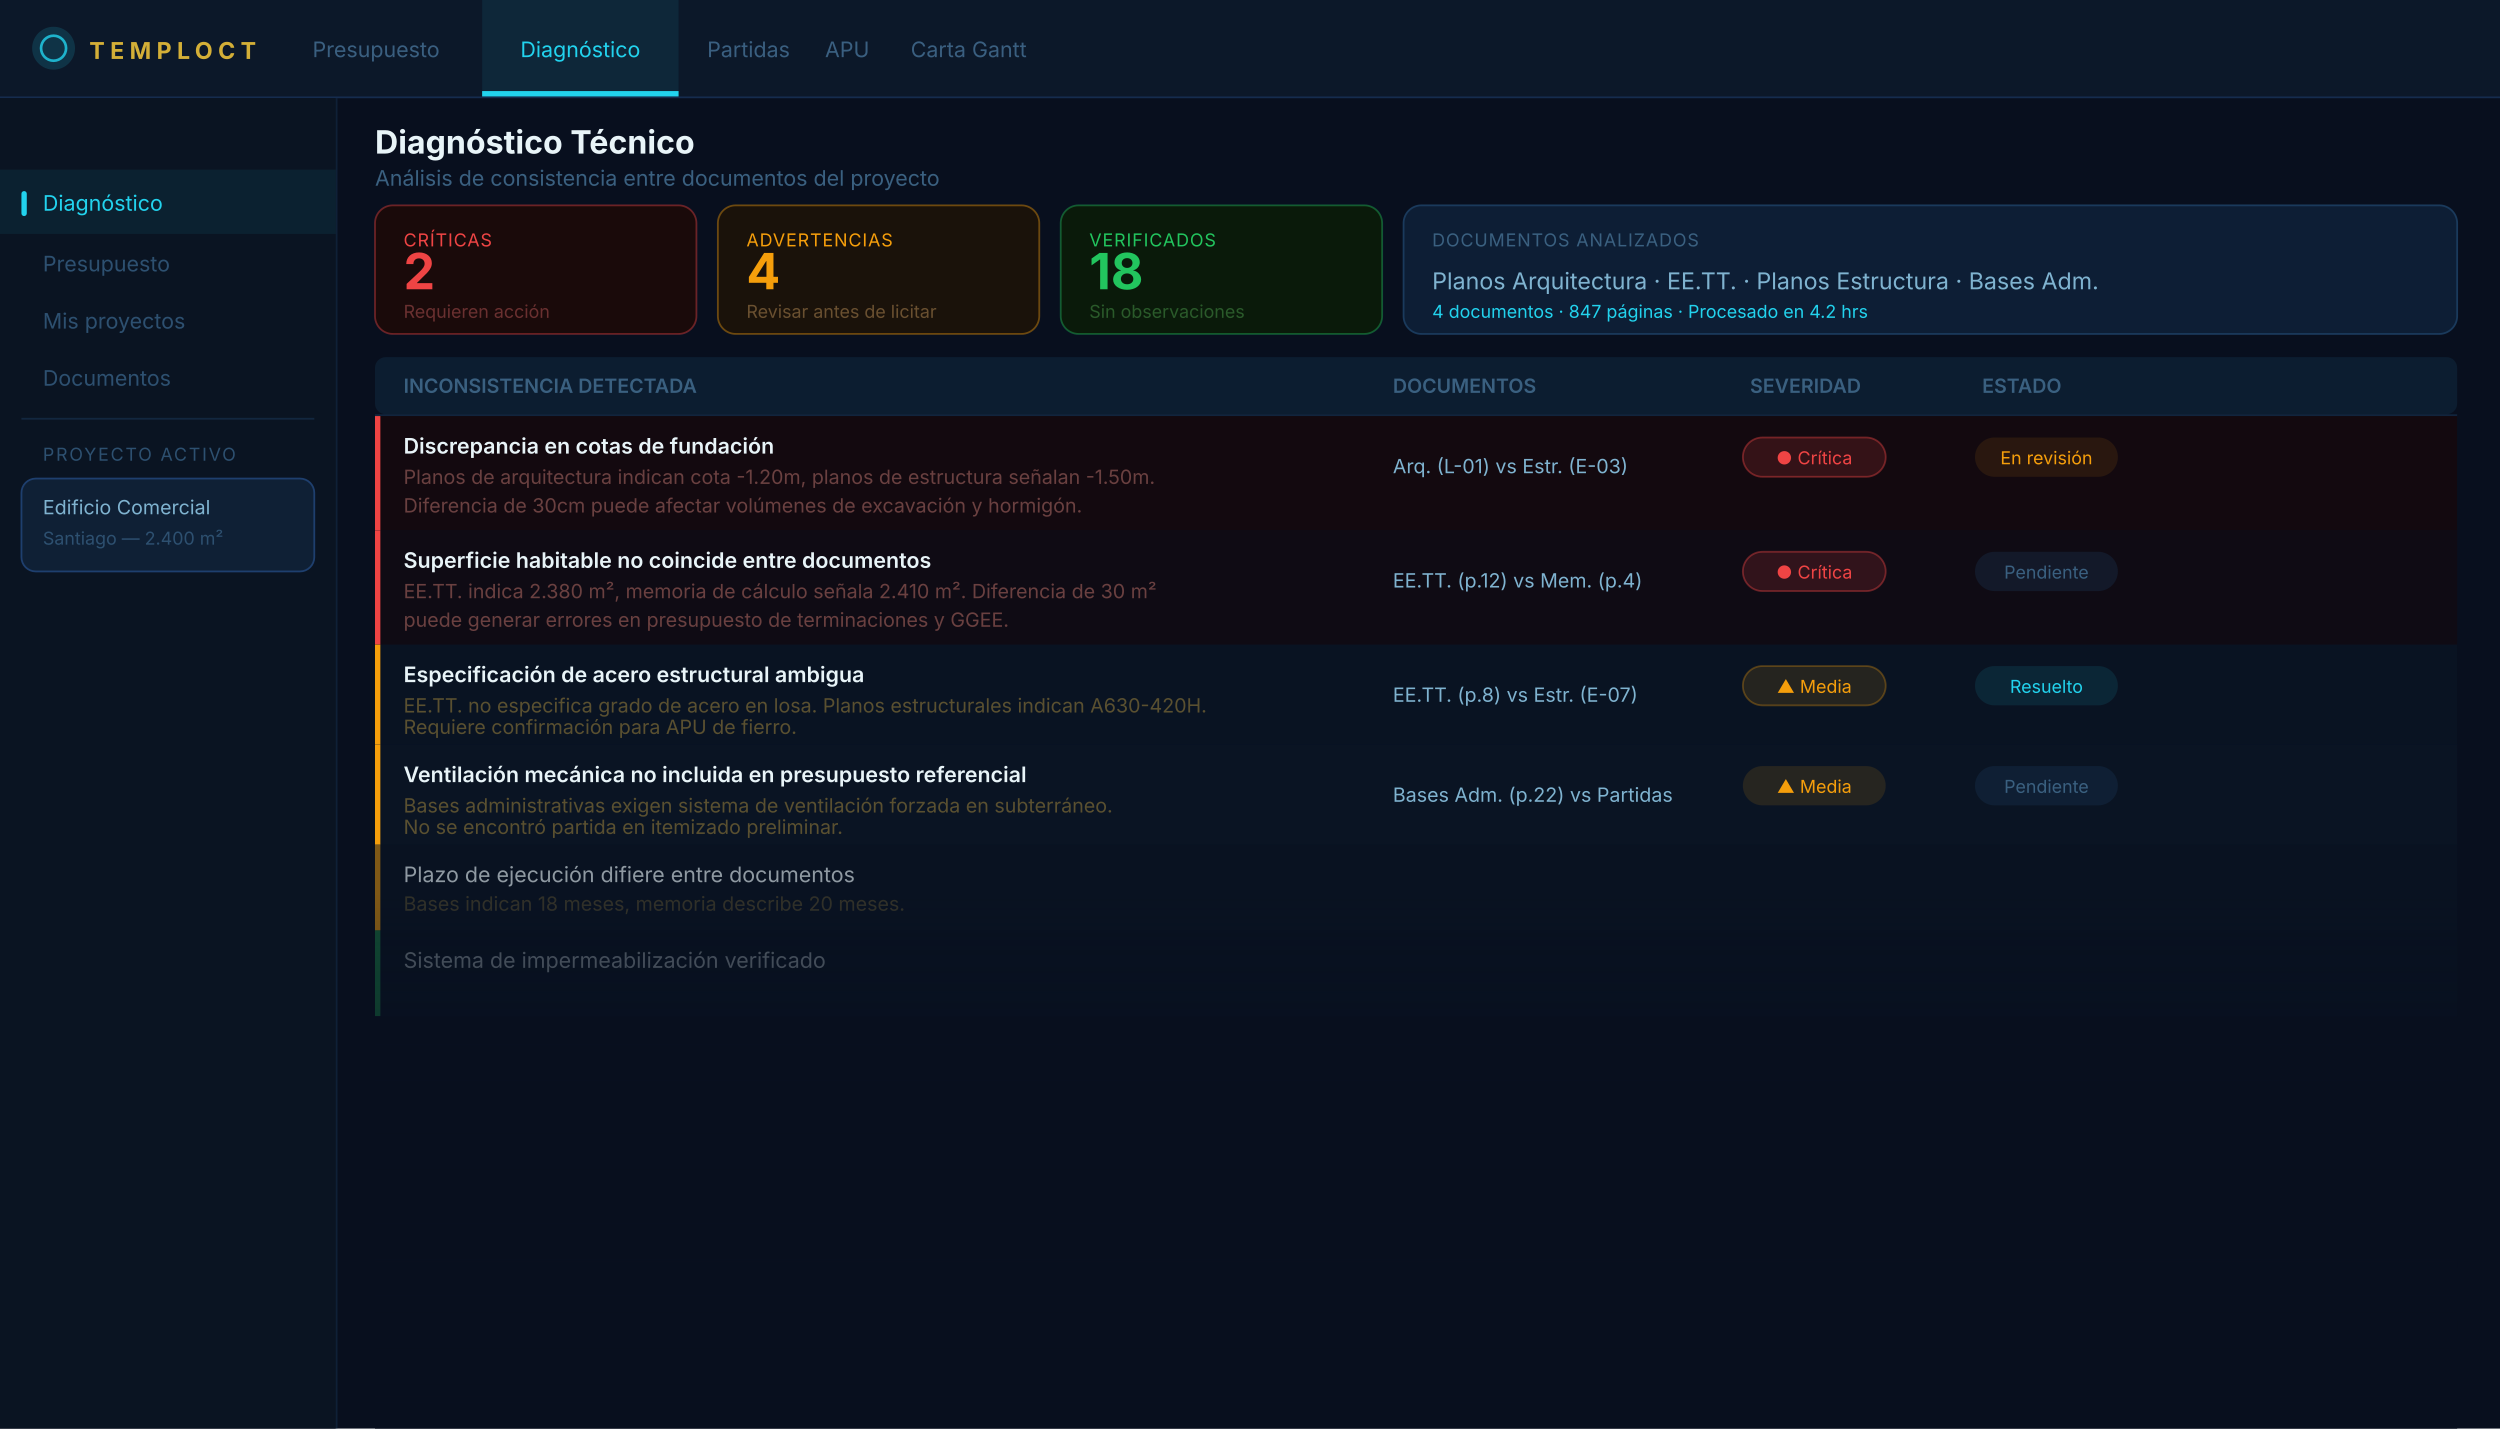
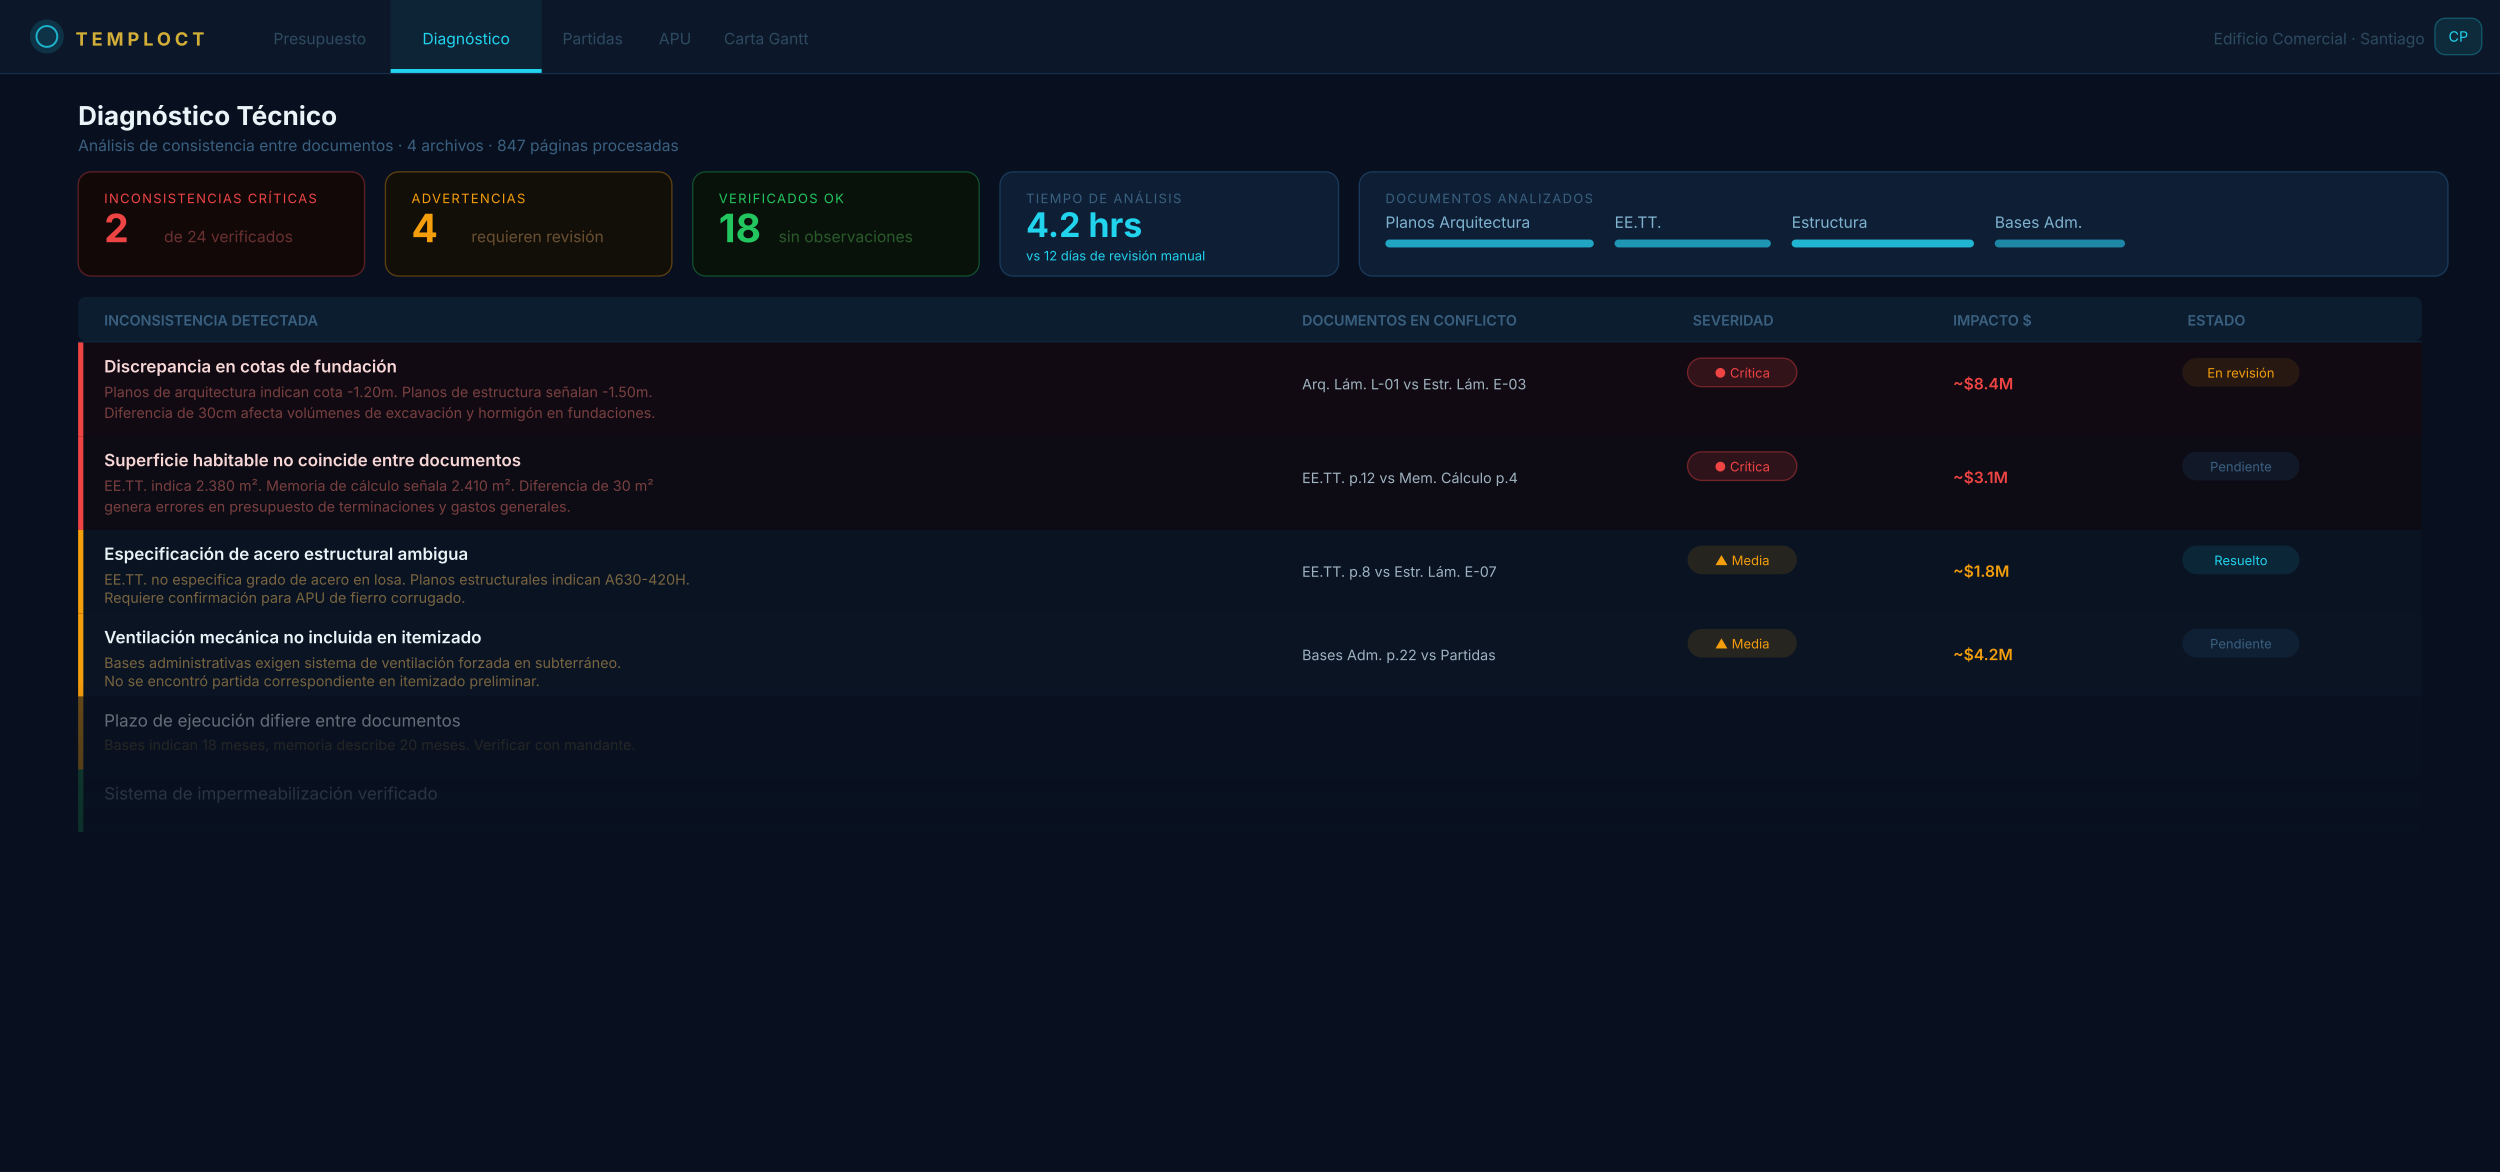
- <svg xmlns="http://www.w3.org/2000/svg" viewBox="0 0 1400 800" font-family="Inter, system-ui, sans-serif">
-   <rect width="1400" height="800" fill="#080f1e" />
-   <rect width="1400" height="54" fill="#0c1829" />
-   <rect y="54" width="1400" height="1" fill="#1e3f6e" opacity="0.6" />
-   <circle cx="30" cy="27" r="12" fill="#22d3ee" opacity="0.15" />
-   <circle cx="30" cy="27" r="7" fill="none" stroke="#22d3ee" stroke-width="1.5" opacity="0.8" />
-   <text x="50" y="33" font-size="13" font-weight="700" fill="#D4AF37" letter-spacing="3">TEMPLOCT</text>
-   <text x="175" y="32" font-size="12" fill="#3a5f80">Presupuesto</text>
-   <rect x="270" y="0" width="110" height="54" fill="#22d3ee" opacity="0.08" />
-   <text x="325" y="32" font-size="12" fill="#22d3ee" text-anchor="middle">Diagnóstico</text>
-   <rect x="270" y="51" width="110" height="3" fill="#22d3ee" />
-   <text x="396" y="32" font-size="12" fill="#3a5f80">Partidas</text>
-   <text x="462" y="32" font-size="12" fill="#3a5f80">APU</text>
-   <text x="510" y="32" font-size="12" fill="#3a5f80">Carta Gantt</text>
-   <rect x="0" y="55" width="188" height="745" fill="#0a1422" />
-   <rect x="188" y="55" width="1" height="745" fill="#1a3a5c" opacity="0.4" />
-   <rect x="0" y="95" width="188" height="36" fill="#22d3ee" opacity="0.07" />
-   <rect x="12" y="107" width="3" height="14" rx="1.5" fill="#22d3ee" />
-   <text x="24" y="118" font-size="12" fill="#22d3ee">Diagnóstico</text>
-   <text x="24" y="152" font-size="12" fill="#2d5070">Presupuesto</text>
-   <text x="24" y="184" font-size="12" fill="#2d5070">Mis proyectos</text>
-   <text x="24" y="216" font-size="12" fill="#2d5070">Documentos</text>
-   <rect x="12" y="234" width="164" height="1" fill="#1a3a5c" opacity="0.5" />
-   <text x="24" y="258" font-size="10" fill="#2d5070" letter-spacing="1">PROYECTO ACTIVO</text>
-   <rect x="12" y="268" width="164" height="52" rx="8" fill="#0f2035" />
-   <rect x="12" y="268" width="164" height="52" rx="8" fill="none" stroke="#1e3f6e" stroke-width="1" />
-   <text x="24" y="288" font-size="11" fill="#7fb3d0">Edificio Comercial</text>
-   <text x="24" y="305" font-size="10" fill="#2d5070">Santiago — 2.400 m²</text>
-   <text x="210" y="86" font-size="18" font-weight="700" fill="#e8f4f8">Diagnóstico Técnico</text>
-   <text x="210" y="104" font-size="12" fill="#3a6080">Análisis de consistencia entre documentos del proyecto</text>
-   <rect x="210" y="115" width="180" height="72" rx="10" fill="#1a0a0a" />
-   <rect x="210" y="115" width="180" height="72" rx="10" fill="none" stroke="#ef4444" stroke-width="1" opacity="0.4" />
-   <text x="226" y="138" font-size="10" fill="#ef4444" letter-spacing="0.5">CRÍTICAS</text>
-   <text x="226" y="162" font-size="28" font-weight="700" fill="#ef4444">2</text>
-   <text x="226" y="178" font-size="10" fill="#6a3030">Requieren acción</text>
-   <rect x="402" y="115" width="180" height="72" rx="10" fill="#1a120a" />
-   <rect x="402" y="115" width="180" height="72" rx="10" fill="none" stroke="#f59e0b" stroke-width="1" opacity="0.4" />
-   <text x="418" y="138" font-size="10" fill="#f59e0b" letter-spacing="0.5">ADVERTENCIAS</text>
-   <text x="418" y="162" font-size="28" font-weight="700" fill="#f59e0b">4</text>
-   <text x="418" y="178" font-size="10" fill="#6a5030">Revisar antes de licitar</text>
-   <rect x="594" y="115" width="180" height="72" rx="10" fill="#0a1a0a" />
-   <rect x="594" y="115" width="180" height="72" rx="10" fill="none" stroke="#22c55e" stroke-width="1" opacity="0.4" />
-   <text x="610" y="138" font-size="10" fill="#22c55e" letter-spacing="0.5">VERIFICADOS</text>
-   <text x="610" y="162" font-size="28" font-weight="700" fill="#22c55e">18</text>
-   <text x="610" y="178" font-size="10" fill="#2a5a2a">Sin observaciones</text>
-   <rect x="786" y="115" width="590" height="72" rx="10" fill="#0d1e35" />
-   <rect x="786" y="115" width="590" height="72" rx="10" fill="none" stroke="#1a3a5c" stroke-width="1" />
-   <text x="802" y="138" font-size="10" fill="#3a6080" letter-spacing="0.5">DOCUMENTOS ANALIZADOS</text>
-   <text x="802" y="162" font-size="13" fill="#7fb3d0">Planos Arquitectura · EE.TT. · Planos Estructura · Bases Adm.</text>
-   <text x="802" y="178" font-size="10" fill="#22d3ee">4 documentos · 847 páginas · Procesado en 4.2 hrs</text>
-   <rect x="210" y="200" width="1166" height="32" rx="6" fill="#0c1d30" />
-   <text x="226" y="220" font-size="11" fill="#3a6080" font-weight="600">INCONSISTENCIA DETECTADA</text>
-   <text x="780" y="220" font-size="11" fill="#3a6080" font-weight="600">DOCUMENTOS</text>
-   <text x="980" y="220" font-size="11" fill="#3a6080" font-weight="600">SEVERIDAD</text>
-   <text x="1110" y="220" font-size="11" fill="#3a6080" font-weight="600">ESTADO</text>
-   <rect x="210" y="232" width="1166" height="1" fill="#1a3a5c" opacity="0.5" />
-   <rect x="210" y="233" width="1166" height="64" fill="#1a0505" opacity="0.6" />
-   <rect x="210" y="233" width="3" height="64" fill="#ef4444" />
-   <text x="226" y="254" font-size="12" fill="#e8f4f8" font-weight="600">Discrepancia en cotas de fundación</text>
-   <text x="226" y="271" font-size="11" fill="#6a4040">Planos de arquitectura indican cota -1.20m, planos de estructura señalan -1.50m.</text>
-   <text x="226" y="287" font-size="11" fill="#6a4040">Diferencia de 30cm puede afectar volúmenes de excavación y hormigón.</text>
-   <text x="780" y="265" font-size="11" fill="#7fb3d0">Arq. (L-01) vs Estr. (E-03)</text>
-   <rect x="976" y="245" width="80" height="22" rx="11" fill="#ef4444" opacity="0.15" />
-   <rect x="976" y="245" width="80" height="22" rx="11" fill="none" stroke="#ef4444" stroke-width="1" opacity="0.4" />
-   <text x="1016" y="260" font-size="10" fill="#ef4444" text-anchor="middle">● Crítica</text>
-   <rect x="1106" y="245" width="80" height="22" rx="11" fill="#f59e0b" opacity="0.1" />
-   <text x="1146" y="260" font-size="10" fill="#f59e0b" text-anchor="middle">En revisión</text>
-   <rect x="210" y="297" width="1166" height="64" fill="#1a0505" opacity="0.4" />
-   <rect x="210" y="297" width="3" height="64" fill="#ef4444" />
-   <text x="226" y="318" font-size="12" fill="#e8f4f8" font-weight="600">Superficie habitable no coincide entre documentos</text>
-   <text x="226" y="335" font-size="11" fill="#6a4040">EE.TT. indica 2.380 m², memoria de cálculo señala 2.410 m². Diferencia de 30 m²</text>
-   <text x="226" y="351" font-size="11" fill="#6a4040">puede generar errores en presupuesto de terminaciones y GGEE.</text>
-   <text x="780" y="329" font-size="11" fill="#7fb3d0">EE.TT. (p.12) vs Mem. (p.4)</text>
-   <rect x="976" y="309" width="80" height="22" rx="11" fill="#ef4444" opacity="0.15" />
-   <rect x="976" y="309" width="80" height="22" rx="11" fill="none" stroke="#ef4444" stroke-width="1" opacity="0.4" />
-   <text x="1016" y="324" font-size="10" fill="#ef4444" text-anchor="middle">● Crítica</text>
-   <rect x="1106" y="309" width="80" height="22" rx="11" fill="#1a3a5c" opacity="0.3" />
-   <text x="1146" y="324" font-size="10" fill="#3a6080" text-anchor="middle">Pendiente</text>
-   <rect x="210" y="361" width="1166" height="56" fill="#0a1829" opacity="0.4" />
-   <rect x="210" y="361" width="3" height="56" fill="#f59e0b" />
-   <text x="226" y="382" font-size="12" fill="#e8f4f8" font-weight="600">Especificación de acero estructural ambigua</text>
-   <text x="226" y="399" font-size="11" fill="#5a5030">EE.TT. no especifica grado de acero en losa. Planos estructurales indican A630-420H.</text>
-   <text x="226" y="411" font-size="11" fill="#5a5030">Requiere confirmación para APU de fierro.</text>
-   <text x="780" y="393" font-size="11" fill="#7fb3d0">EE.TT. (p.8) vs Estr. (E-07)</text>
-   <rect x="976" y="373" width="80" height="22" rx="11" fill="#f59e0b" opacity="0.12" />
-   <rect x="976" y="373" width="80" height="22" rx="11" fill="none" stroke="#f59e0b" stroke-width="1" opacity="0.3" />
-   <text x="1016" y="388" font-size="10" fill="#f59e0b" text-anchor="middle">▲ Media</text>
-   <rect x="1106" y="373" width="80" height="22" rx="11" fill="#22d3ee" opacity="0.1" />
-   <text x="1146" y="388" font-size="10" fill="#22d3ee" text-anchor="middle">Resuelto</text>
-   <rect x="210" y="417" width="1166" height="56" fill="#0c1d30" opacity="0.3" />
-   <rect x="210" y="417" width="3" height="56" fill="#f59e0b" />
-   <text x="226" y="438" font-size="12" fill="#e8f4f8" font-weight="600">Ventilación mecánica no incluida en presupuesto referencial</text>
-   <text x="226" y="455" font-size="11" fill="#5a5030">Bases administrativas exigen sistema de ventilación forzada en subterráneo.</text>
-   <text x="226" y="467" font-size="11" fill="#5a5030">No se encontró partida en itemizado preliminar.</text>
-   <text x="780" y="449" font-size="11" fill="#7fb3d0">Bases Adm. (p.22) vs Partidas</text>
-   <rect x="976" y="429" width="80" height="22" rx="11" fill="#f59e0b" opacity="0.12" />
-   <text x="1016" y="444" font-size="10" fill="#f59e0b" text-anchor="middle">▲ Media</text>
-   <rect x="1106" y="429" width="80" height="22" rx="11" fill="#1a3a5c" opacity="0.3" />
-   <text x="1146" y="444" font-size="10" fill="#3a6080" text-anchor="middle">Pendiente</text>
-   <rect x="210" y="473" width="1166" height="48" fill="#0a1829" opacity="0.3" />
-   <rect x="210" y="473" width="3" height="48" fill="#f59e0b" opacity="0.5" />
-   <text x="226" y="494" font-size="12" fill="#e8f4f8" opacity="0.6">Plazo de ejecución difiere entre documentos</text>
-   <text x="226" y="510" font-size="11" fill="#5a5030" opacity="0.5">Bases indican 18 meses, memoria describe 20 meses.</text>
-   <rect x="210" y="521" width="1166" height="48" fill="#0a1829" opacity="0.2" />
-   <rect x="210" y="521" width="3" height="48" fill="#22c55e" opacity="0.3" />
-   <text x="226" y="542" font-size="12" fill="#e8f4f8" opacity="0.3">Sistema de impermeabilización verificado</text>
+ <svg xmlns="http://www.w3.org/2000/svg" viewBox="0 0 1920 900" font-family="Inter, system-ui, sans-serif">
+   <rect width="1920" height="900" fill="#080f1e" />
+   <rect width="1920" height="56" fill="#0c1829" />
+   <rect y="56" width="1920" height="1" fill="#1e3f6e" opacity="0.6" />
+   <circle cx="36" cy="28" r="13" fill="#22d3ee" opacity="0.15" />
+   <circle cx="36" cy="28" r="8" fill="none" stroke="#22d3ee" stroke-width="1.5" opacity="0.8" />
+   <text x="58" y="35" font-size="14" font-weight="700" fill="#D4AF37" letter-spacing="3">TEMPLOCT</text>
+   <text x="210" y="34" font-size="12" fill="#2d4a60">Presupuesto</text>
+   <rect x="300" y="0" width="116" height="56" fill="#22d3ee" opacity="0.07" />
+   <text x="358" y="34" font-size="12" fill="#22d3ee" text-anchor="middle">Diagnóstico</text>
+   <rect x="300" y="53" width="116" height="3" fill="#22d3ee" />
+   <text x="432" y="34" font-size="12" fill="#2d4a60">Partidas</text>
+   <text x="506" y="34" font-size="12" fill="#2d4a60">APU</text>
+   <text x="556" y="34" font-size="12" fill="#2d4a60">Carta Gantt</text>
+   <text x="1700" y="34" font-size="12" fill="#2d4a60">Edificio Comercial · Santiago</text>
+   <rect x="1870" y="14" width="36" height="28" rx="8" fill="#22d3ee" opacity="0.1" />
+   <rect x="1870" y="14" width="36" height="28" rx="8" fill="none" stroke="#22d3ee" stroke-width="1" opacity="0.3" />
+   <text x="1888" y="32" font-size="11" fill="#22d3ee" text-anchor="middle">CP</text>
+   <text x="60" y="96" font-size="20" font-weight="700" fill="#e8f4f8">Diagnóstico Técnico</text>
+   <text x="60" y="116" font-size="12" fill="#3a6080">Análisis de consistencia entre documentos · 4 archivos · 847 páginas procesadas</text>
+   <rect x="60" y="132" width="220" height="80" rx="10" fill="#120808" />
+   <rect x="60" y="132" width="220" height="80" rx="10" fill="none" stroke="#ef4444" stroke-width="1" opacity="0.35" />
+   <text x="80" y="156" font-size="10" fill="#ef4444" letter-spacing="1">INCONSISTENCIAS CRÍTICAS</text>
+   <text x="80" y="186" font-size="30" font-weight="700" fill="#ef4444">2</text>
+   <text x="126" y="186" font-size="12" fill="#6a3030">de 24 verificados</text>
+   <rect x="296" y="132" width="220" height="80" rx="10" fill="#120e08" />
+   <rect x="296" y="132" width="220" height="80" rx="10" fill="none" stroke="#f59e0b" stroke-width="1" opacity="0.35" />
+   <text x="316" y="156" font-size="10" fill="#f59e0b" letter-spacing="1">ADVERTENCIAS</text>
+   <text x="316" y="186" font-size="30" font-weight="700" fill="#f59e0b">4</text>
+   <text x="362" y="186" font-size="12" fill="#6a5030">requieren revisión</text>
+   <rect x="532" y="132" width="220" height="80" rx="10" fill="#08120a" />
+   <rect x="532" y="132" width="220" height="80" rx="10" fill="none" stroke="#22c55e" stroke-width="1" opacity="0.35" />
+   <text x="552" y="156" font-size="10" fill="#22c55e" letter-spacing="1">VERIFICADOS OK</text>
+   <text x="552" y="186" font-size="30" font-weight="700" fill="#22c55e">18</text>
+   <text x="598" y="186" font-size="12" fill="#2a5a2a">sin observaciones</text>
+   <rect x="768" y="132" width="260" height="80" rx="10" fill="#0d1e35" />
+   <rect x="768" y="132" width="260" height="80" rx="10" fill="none" stroke="#1a3a5c" stroke-width="1" />
+   <text x="788" y="156" font-size="10" fill="#3a6080" letter-spacing="1">TIEMPO DE ANÁLISIS</text>
+   <text x="788" y="182" font-size="26" font-weight="700" fill="#22d3ee">4.2 hrs</text>
+   <text x="788" y="200" font-size="10" fill="#22d3ee">vs 12 días de revisión manual</text>
+   <rect x="1044" y="132" width="836" height="80" rx="10" fill="#0d1e35" />
+   <rect x="1044" y="132" width="836" height="80" rx="10" fill="none" stroke="#1a3a5c" stroke-width="1" />
+   <text x="1064" y="156" font-size="10" fill="#3a6080" letter-spacing="1">DOCUMENTOS ANALIZADOS</text>
+   <text x="1064" y="175" font-size="12" fill="#7fb3d0">Planos Arquitectura</text>
+   <rect x="1064" y="184" width="160" height="6" rx="3" fill="#1a3a5c" />
+   <rect x="1064" y="184" width="160" height="6" rx="3" fill="#22d3ee" opacity="0.7" />
+   <text x="1240" y="175" font-size="12" fill="#7fb3d0">EE.TT.</text>
+   <rect x="1240" y="184" width="120" height="6" rx="3" fill="#1a3a5c" />
+   <rect x="1240" y="184" width="120" height="6" rx="3" fill="#22d3ee" opacity="0.6" />
+   <text x="1376" y="175" font-size="12" fill="#7fb3d0">Estructura</text>
+   <rect x="1376" y="184" width="140" height="6" rx="3" fill="#1a3a5c" />
+   <rect x="1376" y="184" width="140" height="6" rx="3" fill="#22d3ee" opacity="0.8" />
+   <text x="1532" y="175" font-size="12" fill="#7fb3d0">Bases Adm.</text>
+   <rect x="1532" y="184" width="100" height="6" rx="3" fill="#1a3a5c" />
+   <rect x="1532" y="184" width="100" height="6" rx="3" fill="#22d3ee" opacity="0.5" />
+   <rect x="60" y="228" width="1800" height="34" rx="6" fill="#0c1d30" />
+   <text x="80" y="250" font-size="11" fill="#3a6080" font-weight="600">INCONSISTENCIA DETECTADA</text>
+   <text x="1000" y="250" font-size="11" fill="#3a6080" font-weight="600">DOCUMENTOS EN CONFLICTO</text>
+   <text x="1300" y="250" font-size="11" fill="#3a6080" font-weight="600">SEVERIDAD</text>
+   <text x="1500" y="250" font-size="11" fill="#3a6080" font-weight="600">IMPACTO $</text>
+   <text x="1680" y="250" font-size="11" fill="#3a6080" font-weight="600">ESTADO</text>
+   <rect x="60" y="262" width="1800" height="1" fill="#1a3a5c" opacity="0.5" />
+   <rect x="60" y="263" width="1800" height="72" fill="#1a0505" opacity="0.5" />
+   <rect x="60" y="263" width="4" height="72" fill="#ef4444" />
+   <text x="80" y="286" font-size="13" fill="#f8d7d7" font-weight="600">Discrepancia en cotas de fundación</text>
+   <text x="80" y="305" font-size="11" fill="#7a4040">Planos de arquitectura indican cota -1.20m. Planos de estructura señalan -1.50m.</text>
+   <text x="80" y="321" font-size="11" fill="#7a4040">Diferencia de 30cm afecta volúmenes de excavación y hormigón en fundaciones.</text>
+   <text x="1000" y="299" font-size="11" fill="#9fb3c0">Arq. Lám. L-01 vs Estr. Lám. E-03</text>
+   <rect x="1296" y="275" width="84" height="22" rx="11" fill="#ef4444" opacity="0.15" />
+   <rect x="1296" y="275" width="84" height="22" rx="11" fill="none" stroke="#ef4444" stroke-width="1" opacity="0.4" />
+   <text x="1338" y="290" font-size="10" fill="#ef4444" text-anchor="middle">● Crítica</text>
+   <text x="1500" y="299" font-size="12" fill="#ef4444" font-weight="600">~$8.4M</text>
+   <rect x="1676" y="275" width="90" height="22" rx="11" fill="#f59e0b" opacity="0.1" />
+   <text x="1721" y="290" font-size="10" fill="#f59e0b" text-anchor="middle">En revisión</text>
+   <rect x="60" y="335" width="1800" height="72" fill="#150404" opacity="0.4" />
+   <rect x="60" y="335" width="4" height="72" fill="#ef4444" />
+   <text x="80" y="358" font-size="13" fill="#f8d7d7" font-weight="600">Superficie habitable no coincide entre documentos</text>
+   <text x="80" y="377" font-size="11" fill="#7a4040">EE.TT. indica 2.380 m². Memoria de cálculo señala 2.410 m². Diferencia de 30 m²</text>
+   <text x="80" y="393" font-size="11" fill="#7a4040">genera errores en presupuesto de terminaciones y gastos generales.</text>
+   <text x="1000" y="371" font-size="11" fill="#9fb3c0">EE.TT. p.12 vs Mem. Cálculo p.4</text>
+   <rect x="1296" y="347" width="84" height="22" rx="11" fill="#ef4444" opacity="0.15" />
+   <rect x="1296" y="347" width="84" height="22" rx="11" fill="none" stroke="#ef4444" stroke-width="1" opacity="0.4" />
+   <text x="1338" y="362" font-size="10" fill="#ef4444" text-anchor="middle">● Crítica</text>
+   <text x="1500" y="371" font-size="12" fill="#ef4444" font-weight="600">~$3.1M</text>
+   <rect x="1676" y="347" width="90" height="22" rx="11" fill="#1a3a5c" opacity="0.3" />
+   <text x="1721" y="362" font-size="10" fill="#3a6080" text-anchor="middle">Pendiente</text>
+   <rect x="60" y="407" width="1800" height="64" fill="#0a1829" opacity="0.4" />
+   <rect x="60" y="407" width="4" height="64" fill="#f59e0b" />
+   <text x="80" y="430" font-size="13" fill="#e8f4f8" font-weight="600">Especificación de acero estructural ambigua</text>
+   <text x="80" y="449" font-size="11" fill="#7a6540">EE.TT. no especifica grado de acero en losa. Planos estructurales indican A630-420H.</text>
+   <text x="80" y="463" font-size="11" fill="#7a6540">Requiere confirmación para APU de fierro corrugado.</text>
+   <text x="1000" y="443" font-size="11" fill="#9fb3c0">EE.TT. p.8 vs Estr. Lám. E-07</text>
+   <rect x="1296" y="419" width="84" height="22" rx="11" fill="#f59e0b" opacity="0.12" />
+   <text x="1338" y="434" font-size="10" fill="#f59e0b" text-anchor="middle">▲ Media</text>
+   <text x="1500" y="443" font-size="12" fill="#f59e0b" font-weight="600">~$1.8M</text>
+   <rect x="1676" y="419" width="90" height="22" rx="11" fill="#22d3ee" opacity="0.1" />
+   <text x="1721" y="434" font-size="10" fill="#22d3ee" text-anchor="middle">Resuelto</text>
+   <rect x="60" y="471" width="1800" height="64" fill="#0c1d30" opacity="0.3" />
+   <rect x="60" y="471" width="4" height="64" fill="#f59e0b" />
+   <text x="80" y="494" font-size="13" fill="#e8f4f8" font-weight="600">Ventilación mecánica no incluida en itemizado</text>
+   <text x="80" y="513" font-size="11" fill="#7a6540">Bases administrativas exigen sistema de ventilación forzada en subterráneo.</text>
+   <text x="80" y="527" font-size="11" fill="#7a6540">No se encontró partida correspondiente en itemizado preliminar.</text>
+   <text x="1000" y="507" font-size="11" fill="#9fb3c0">Bases Adm. p.22 vs Partidas</text>
+   <rect x="1296" y="483" width="84" height="22" rx="11" fill="#f59e0b" opacity="0.12" />
+   <text x="1338" y="498" font-size="10" fill="#f59e0b" text-anchor="middle">▲ Media</text>
+   <text x="1500" y="507" font-size="12" fill="#f59e0b" font-weight="600">~$4.2M</text>
+   <rect x="1676" y="483" width="90" height="22" rx="11" fill="#1a3a5c" opacity="0.3" />
+   <text x="1721" y="498" font-size="10" fill="#3a6080" text-anchor="middle">Pendiente</text>
+   <rect x="60" y="535" width="1800" height="56" fill="#0a1829" opacity="0.25" />
+   <rect x="60" y="535" width="4" height="56" fill="#f59e0b" opacity="0.4" />
+   <text x="80" y="558" font-size="13" fill="#e8f4f8" opacity="0.45">Plazo de ejecución difiere entre documentos</text>
+   <text x="80" y="576" font-size="11" fill="#5a5030" opacity="0.4">Bases indican 18 meses, memoria describe 20 meses. Verificar con mandante.</text>
+   <rect x="60" y="591" width="1800" height="48" fill="#0a1829" opacity="0.15" />
+   <rect x="60" y="591" width="4" height="48" fill="#22c55e" opacity="0.25" />
+   <text x="80" y="614" font-size="13" fill="#e8f4f8" opacity="0.2">Sistema de impermeabilización verificado</text>
+   <rect x="60" y="639" width="1800" height="40" fill="#0a1829" opacity="0.08" />
  <defs>
-     <linearGradient id="fadeBottom" x1="0" y1="0" x2="0" y2="1">
+     <linearGradient id="fadeBottom2" x1="0" y1="0" x2="0" y2="1">
      <stop offset="0%" stop-color="#080f1e" stop-opacity="0" />
+       <stop offset="85%" stop-color="#080f1e" stop-opacity="0.85" />
      <stop offset="100%" stop-color="#080f1e" stop-opacity="1" />
    </linearGradient>
  </defs>
-   <rect x="210" y="500" width="1166" height="300" fill="url(#fadeBottom)" />
+   <rect x="0" y="520" width="1920" height="380" fill="url(#fadeBottom2)" />
</svg>
